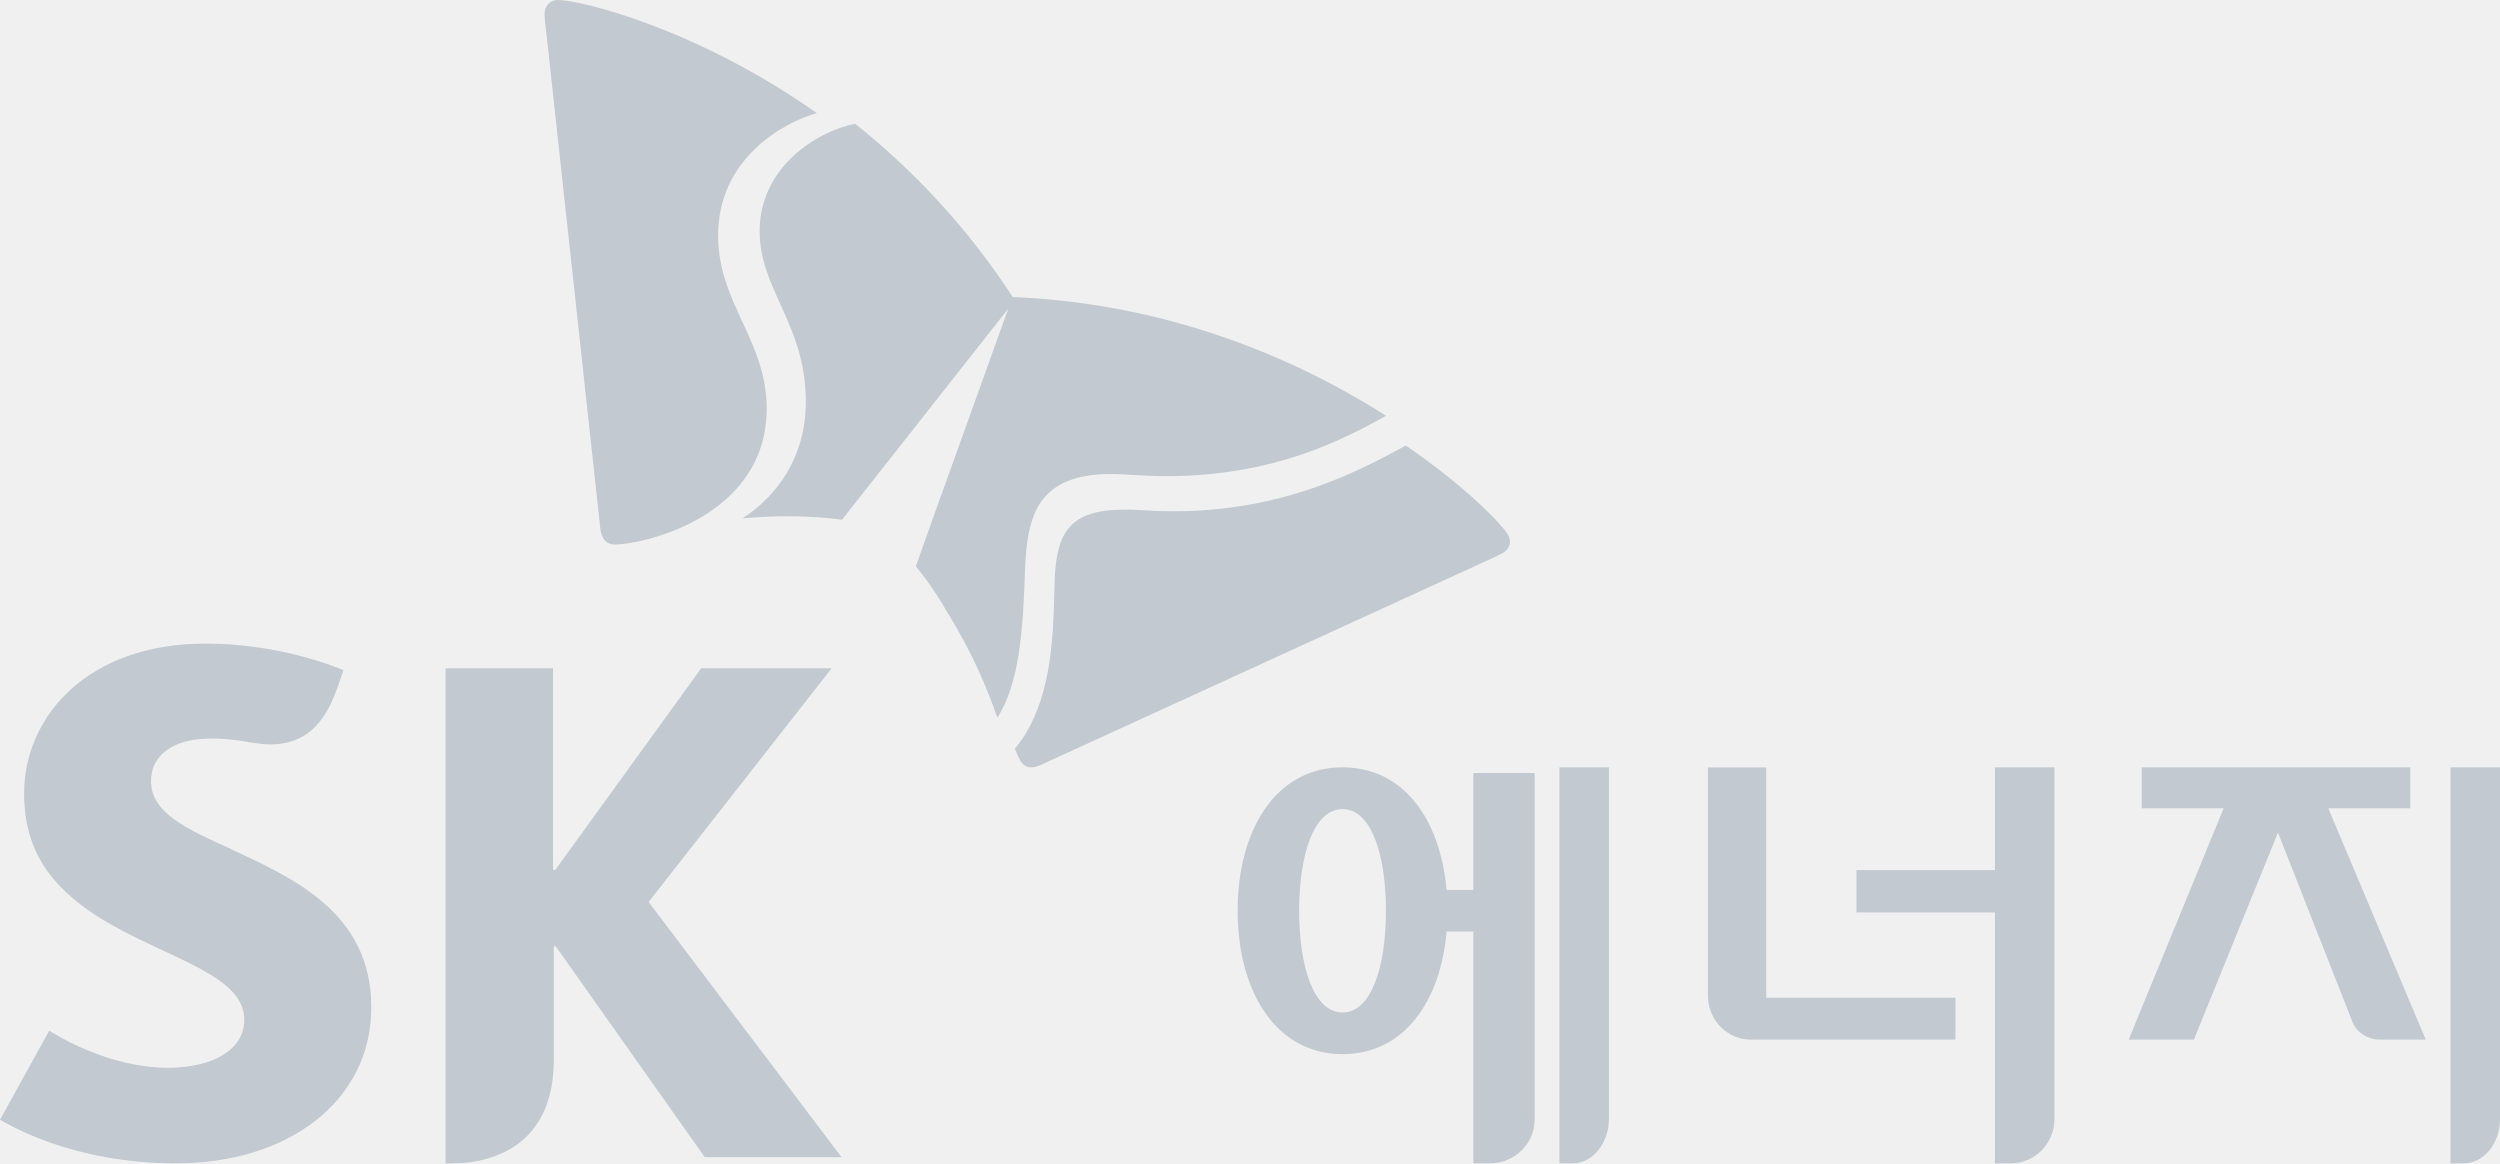
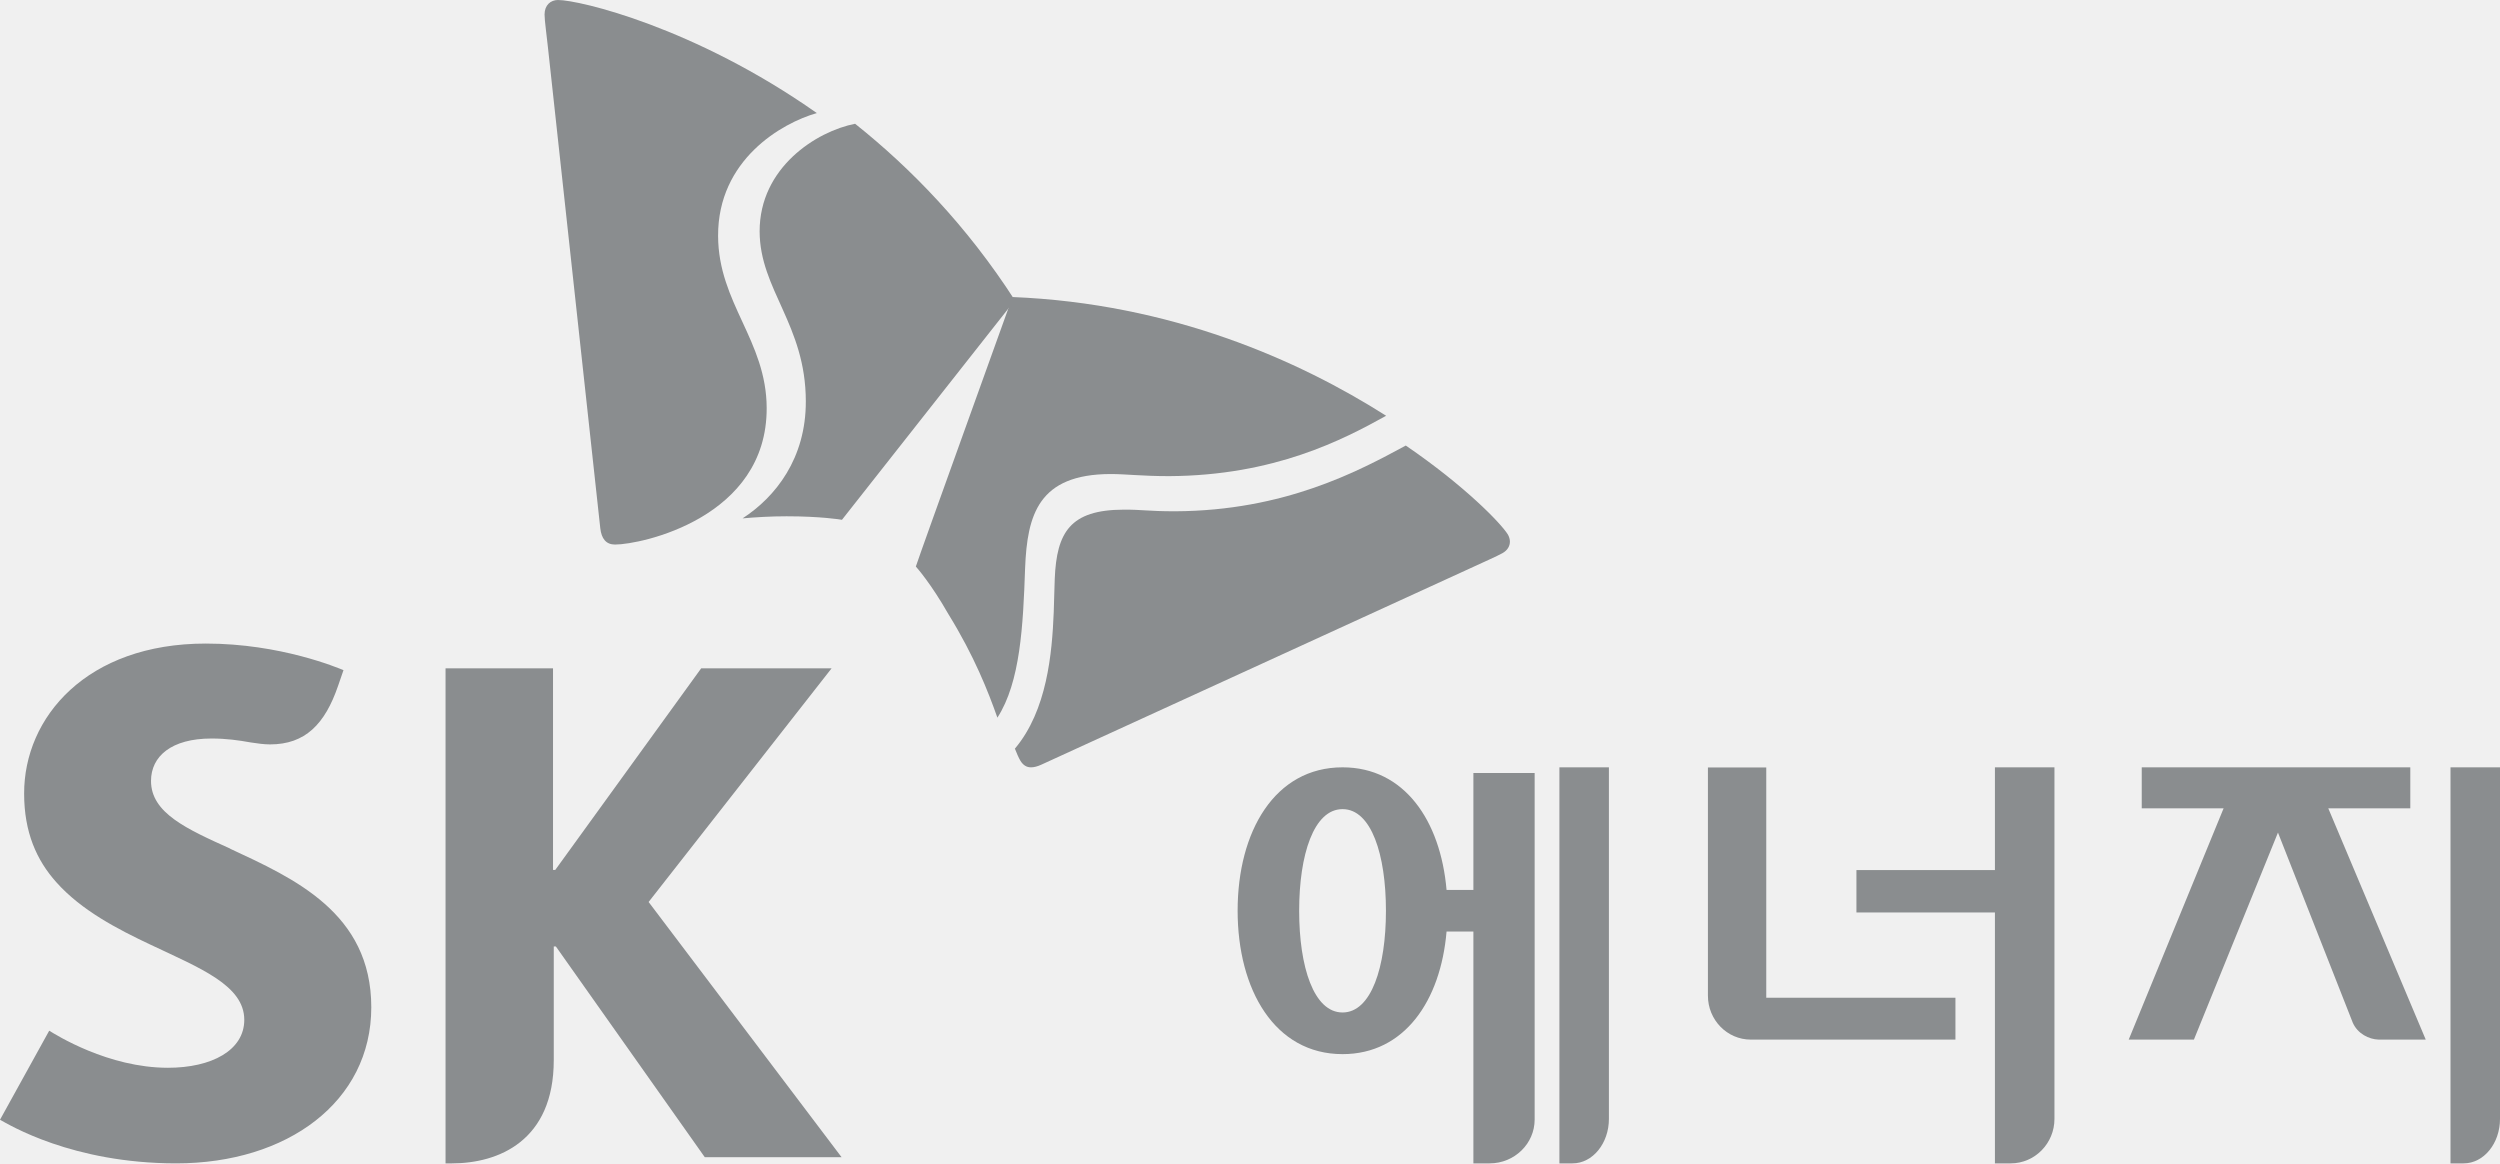
<svg xmlns="http://www.w3.org/2000/svg" width="101" height="47" viewBox="0 0 101 47" fill="none">
-   <g clip-path="url(#clip0_142_7462)">
-     <path d="M9.304 34.286C7.547 33.492 6.101 32.847 6.101 31.55C6.101 30.556 6.922 29.836 8.543 29.836C9.14 29.836 9.628 29.905 10.131 29.995C10.394 30.037 10.679 30.074 10.909 30.074C12.328 30.074 13.127 29.259 13.658 27.709L13.877 27.074C13.653 26.984 11.336 26 8.313 26C3.505 26 0.969 28.974 0.975 32.063C0.975 33.624 1.479 34.751 2.273 35.64C3.291 36.783 4.743 37.534 6.101 38.175C8.078 39.111 9.869 39.809 9.869 41.201C9.869 42.434 8.549 43.138 6.785 43.138C4.365 43.138 2.256 41.804 1.988 41.64L0 45.238C0.35 45.429 2.908 47 7.119 47C11.605 47 15 44.513 15 40.693C15 36.873 11.857 35.481 9.304 34.291V34.286Z" fill="#C2C9D1" />
-     <path d="M26.202 36.443L33.597 27H28.328L22.432 35.146H22.342V27H18V47H18.259C20.136 47 22.372 46.093 22.372 42.831V38.237H22.457L28.473 46.751H34L26.202 36.437V36.443Z" fill="#C2C9D1" />
-     <path d="M34.547 5C32.991 5.304 30.684 6.763 30.689 9.35C30.695 11.701 32.55 13.123 32.555 16.204C32.565 18.518 31.333 20.076 30 20.942C30.537 20.895 31.13 20.858 31.779 20.858C33.143 20.858 33.964 20.989 34.015 21L41 12.132C39.064 9.125 36.798 6.795 34.552 5.005L34.547 5Z" fill="#C2C9D1" />
-     <path d="M40.297 28.989C41.222 27.558 41.334 25.279 41.414 22.957C41.499 20.789 41.956 19.162 44.859 19.151C45.503 19.151 46.12 19.236 47.231 19.236C51.491 19.215 54.272 17.757 56 16.797C52.464 14.55 47.306 12.26 40.903 12C40.488 13.171 37.239 22.162 37 22.888C37.037 22.93 37.606 23.567 38.313 24.807C39.361 26.503 39.925 27.945 40.297 29V28.989Z" fill="#C2C9D1" />
-     <path d="M24.848 22C24.482 22 24.298 21.759 24.251 21.338C24.204 20.918 22.403 4.369 22.131 1.864C22.094 1.496 22 0.83 22 0.588C22 0.2 22.251 0 22.544 0C23.398 0 28.058 1.092 33 4.568C31.576 4.972 29 6.458 29.011 9.53C29.021 12.25 30.963 13.751 30.974 16.482C30.989 20.924 25.901 22 24.843 22H24.848Z" fill="#C2C9D1" />
-     <path d="M41 30.242C41.078 30.44 41.15 30.608 41.222 30.73C41.336 30.918 41.48 31.005 41.661 31C41.775 31 41.914 30.964 42.069 30.893C42.447 30.725 57.311 23.912 59.548 22.89C59.874 22.737 60.489 22.467 60.695 22.35C60.907 22.233 61 22.06 61 21.882C61 21.78 60.969 21.684 60.917 21.592C60.638 21.144 59.197 19.643 56.794 18C54.883 19.033 51.902 20.636 47.469 20.656C46.384 20.656 46.136 20.585 45.397 20.59C43.232 20.595 42.69 21.506 42.612 23.378C42.596 23.729 42.591 24.207 42.571 24.726C42.504 26.395 42.302 28.7 41.005 30.242H41Z" fill="#C2C9D1" />
-     <path d="M97.376 32.656V31H86.526V32.656H89.834L86 42H88.634L92.03 33.636L95.053 41.319C95.245 41.756 95.7 41.99 96.1 42H98L94.062 32.656H97.381H97.376Z" fill="#C2C9D1" />
-     <path d="M99 31V47H99.532C100.343 47 101 46.196 101 45.203V31H99Z" fill="#C2C9D1" />
-     <path d="M80.595 31V35.151H75V36.864H80.595V47H81.235C82.205 47 83 46.196 83 45.203V31H80.595Z" fill="#C2C9D1" />
-     <path d="M71.357 31.005H69V40.225C69 41.206 69.775 42 70.733 42H79V40.308H71.357V31V31.005Z" fill="#C2C9D1" />
-     <path d="M63 31V47H63.532C64.339 47 65 46.196 65 45.203V31H63Z" fill="#C2C9D1" />
-     <path d="M59.525 35.952H58.441C58.197 33.15 56.736 31 54.239 31C51.498 31 50 33.595 50 36.791C50 39.987 51.498 42.587 54.239 42.587C56.736 42.587 58.202 40.437 58.441 37.635H59.525V47H60.183C61.182 47 62 46.208 62 45.229V31.228H59.525V35.952ZM54.239 40.904C53.076 40.904 52.486 39.065 52.486 36.796C52.486 34.527 53.076 32.689 54.239 32.689C55.402 32.689 55.992 34.527 55.992 36.796C55.992 39.065 55.402 40.904 54.239 40.904Z" fill="#C2C9D1" />
+   <g clip-path="url(#clip0_930_439)">
+     <path d="M9.304 34.286C7.547 33.492 6.101 32.847 6.101 31.55C6.101 30.556 6.922 29.836 8.543 29.836C9.14 29.836 9.628 29.905 10.131 29.995C10.394 30.037 10.679 30.074 10.909 30.074C12.328 30.074 13.127 29.259 13.658 27.709L13.877 27.074C13.653 26.984 11.336 26 8.313 26C3.505 26 0.969 28.974 0.975 32.063C0.975 33.624 1.479 34.751 2.273 35.64C3.291 36.783 4.743 37.534 6.101 38.175C8.078 39.111 9.869 39.809 9.869 41.201C9.869 42.434 8.549 43.138 6.785 43.138C4.365 43.138 2.256 41.804 1.988 41.64L0 45.238C0.35 45.429 2.908 47 7.119 47C11.605 47 15 44.513 15 40.693C15 36.873 11.857 35.481 9.304 34.291V34.286Z" fill="#8A8D8F" />
+     <path d="M26.202 36.443L33.597 27H28.328L22.432 35.146H22.342V27H18V47H18.259C20.136 47 22.372 46.093 22.372 42.831V38.237H22.457L28.473 46.751H34L26.202 36.437V36.443Z" fill="#8A8D8F" />
+     <path d="M34.547 5C32.991 5.304 30.684 6.763 30.689 9.35C30.695 11.701 32.55 13.123 32.555 16.204C32.565 18.518 31.333 20.076 30 20.942C30.537 20.895 31.13 20.858 31.779 20.858C33.143 20.858 33.964 20.989 34.015 21L41 12.132C39.064 9.125 36.798 6.795 34.552 5.005L34.547 5Z" fill="#8A8D8F" />
+     <path d="M40.297 28.989C41.222 27.558 41.334 25.279 41.414 22.957C41.499 20.789 41.956 19.162 44.859 19.151C45.503 19.151 46.12 19.236 47.231 19.236C51.491 19.215 54.272 17.757 56 16.797C52.464 14.55 47.306 12.26 40.903 12C40.488 13.171 37.239 22.162 37 22.888C37.037 22.93 37.606 23.567 38.313 24.807C39.361 26.503 39.925 27.945 40.297 29V28.989Z" fill="#8A8D8F" />
+     <path d="M24.848 22C24.482 22 24.298 21.759 24.251 21.338C24.204 20.918 22.403 4.369 22.131 1.864C22.094 1.496 22 0.83 22 0.588C22 0.2 22.251 0 22.544 0C23.398 0 28.058 1.092 33 4.568C31.576 4.972 29 6.458 29.011 9.53C29.021 12.25 30.963 13.751 30.974 16.482C30.989 20.924 25.901 22 24.843 22H24.848Z" fill="#8A8D8F" />
+     <path d="M41 30.242C41.078 30.44 41.15 30.608 41.222 30.73C41.336 30.918 41.48 31.005 41.661 31C41.775 31 41.914 30.964 42.069 30.893C42.447 30.725 57.311 23.912 59.548 22.89C59.874 22.737 60.489 22.467 60.695 22.35C60.907 22.233 61 22.06 61 21.882C61 21.78 60.969 21.684 60.917 21.592C60.638 21.144 59.197 19.643 56.794 18C54.883 19.033 51.902 20.636 47.469 20.656C46.384 20.656 46.136 20.585 45.397 20.59C43.232 20.595 42.69 21.506 42.612 23.378C42.596 23.729 42.591 24.207 42.571 24.726C42.504 26.395 42.302 28.7 41.005 30.242H41Z" fill="#8A8D8F" />
+     <path d="M97.376 32.656V31H86.526V32.656H89.834L86 42H88.634L92.03 33.636L95.053 41.319C95.245 41.756 95.7 41.99 96.1 42H98L94.062 32.656H97.381H97.376Z" fill="#8A8D8F" />
+     <path d="M99 31V47H99.532C100.343 47 101 46.196 101 45.203V31H99Z" fill="#8A8D8F" />
+     <path d="M80.595 31V35.151H75V36.864H80.595V47H81.235C82.205 47 83 46.196 83 45.203V31H80.595Z" fill="#8A8D8F" />
+     <path d="M71.357 31.005H69V40.225C69 41.206 69.775 42 70.733 42H79V40.308H71.357V31V31.005Z" fill="#8A8D8F" />
+     <path d="M63 31V47H63.532C64.339 47 65 46.196 65 45.203V31H63Z" fill="#8A8D8F" />
+     <path d="M59.525 35.952H58.441C58.197 33.15 56.736 31 54.239 31C51.498 31 50 33.595 50 36.791C50 39.987 51.498 42.587 54.239 42.587C56.736 42.587 58.202 40.437 58.441 37.635H59.525V47H60.183C61.182 47 62 46.208 62 45.229V31.228H59.525V35.952ZM54.239 40.904C53.076 40.904 52.486 39.065 52.486 36.796C52.486 34.527 53.076 32.689 54.239 32.689C55.402 32.689 55.992 34.527 55.992 36.796C55.992 39.065 55.402 40.904 54.239 40.904Z" fill="#8A8D8F" />
  </g>
  <defs>
-     <clipPath id="clip0_142_7462">
+     <clipPath id="clip0_930_439">
      <rect width="101" height="47" fill="white" />
    </clipPath>
  </defs>
</svg>
